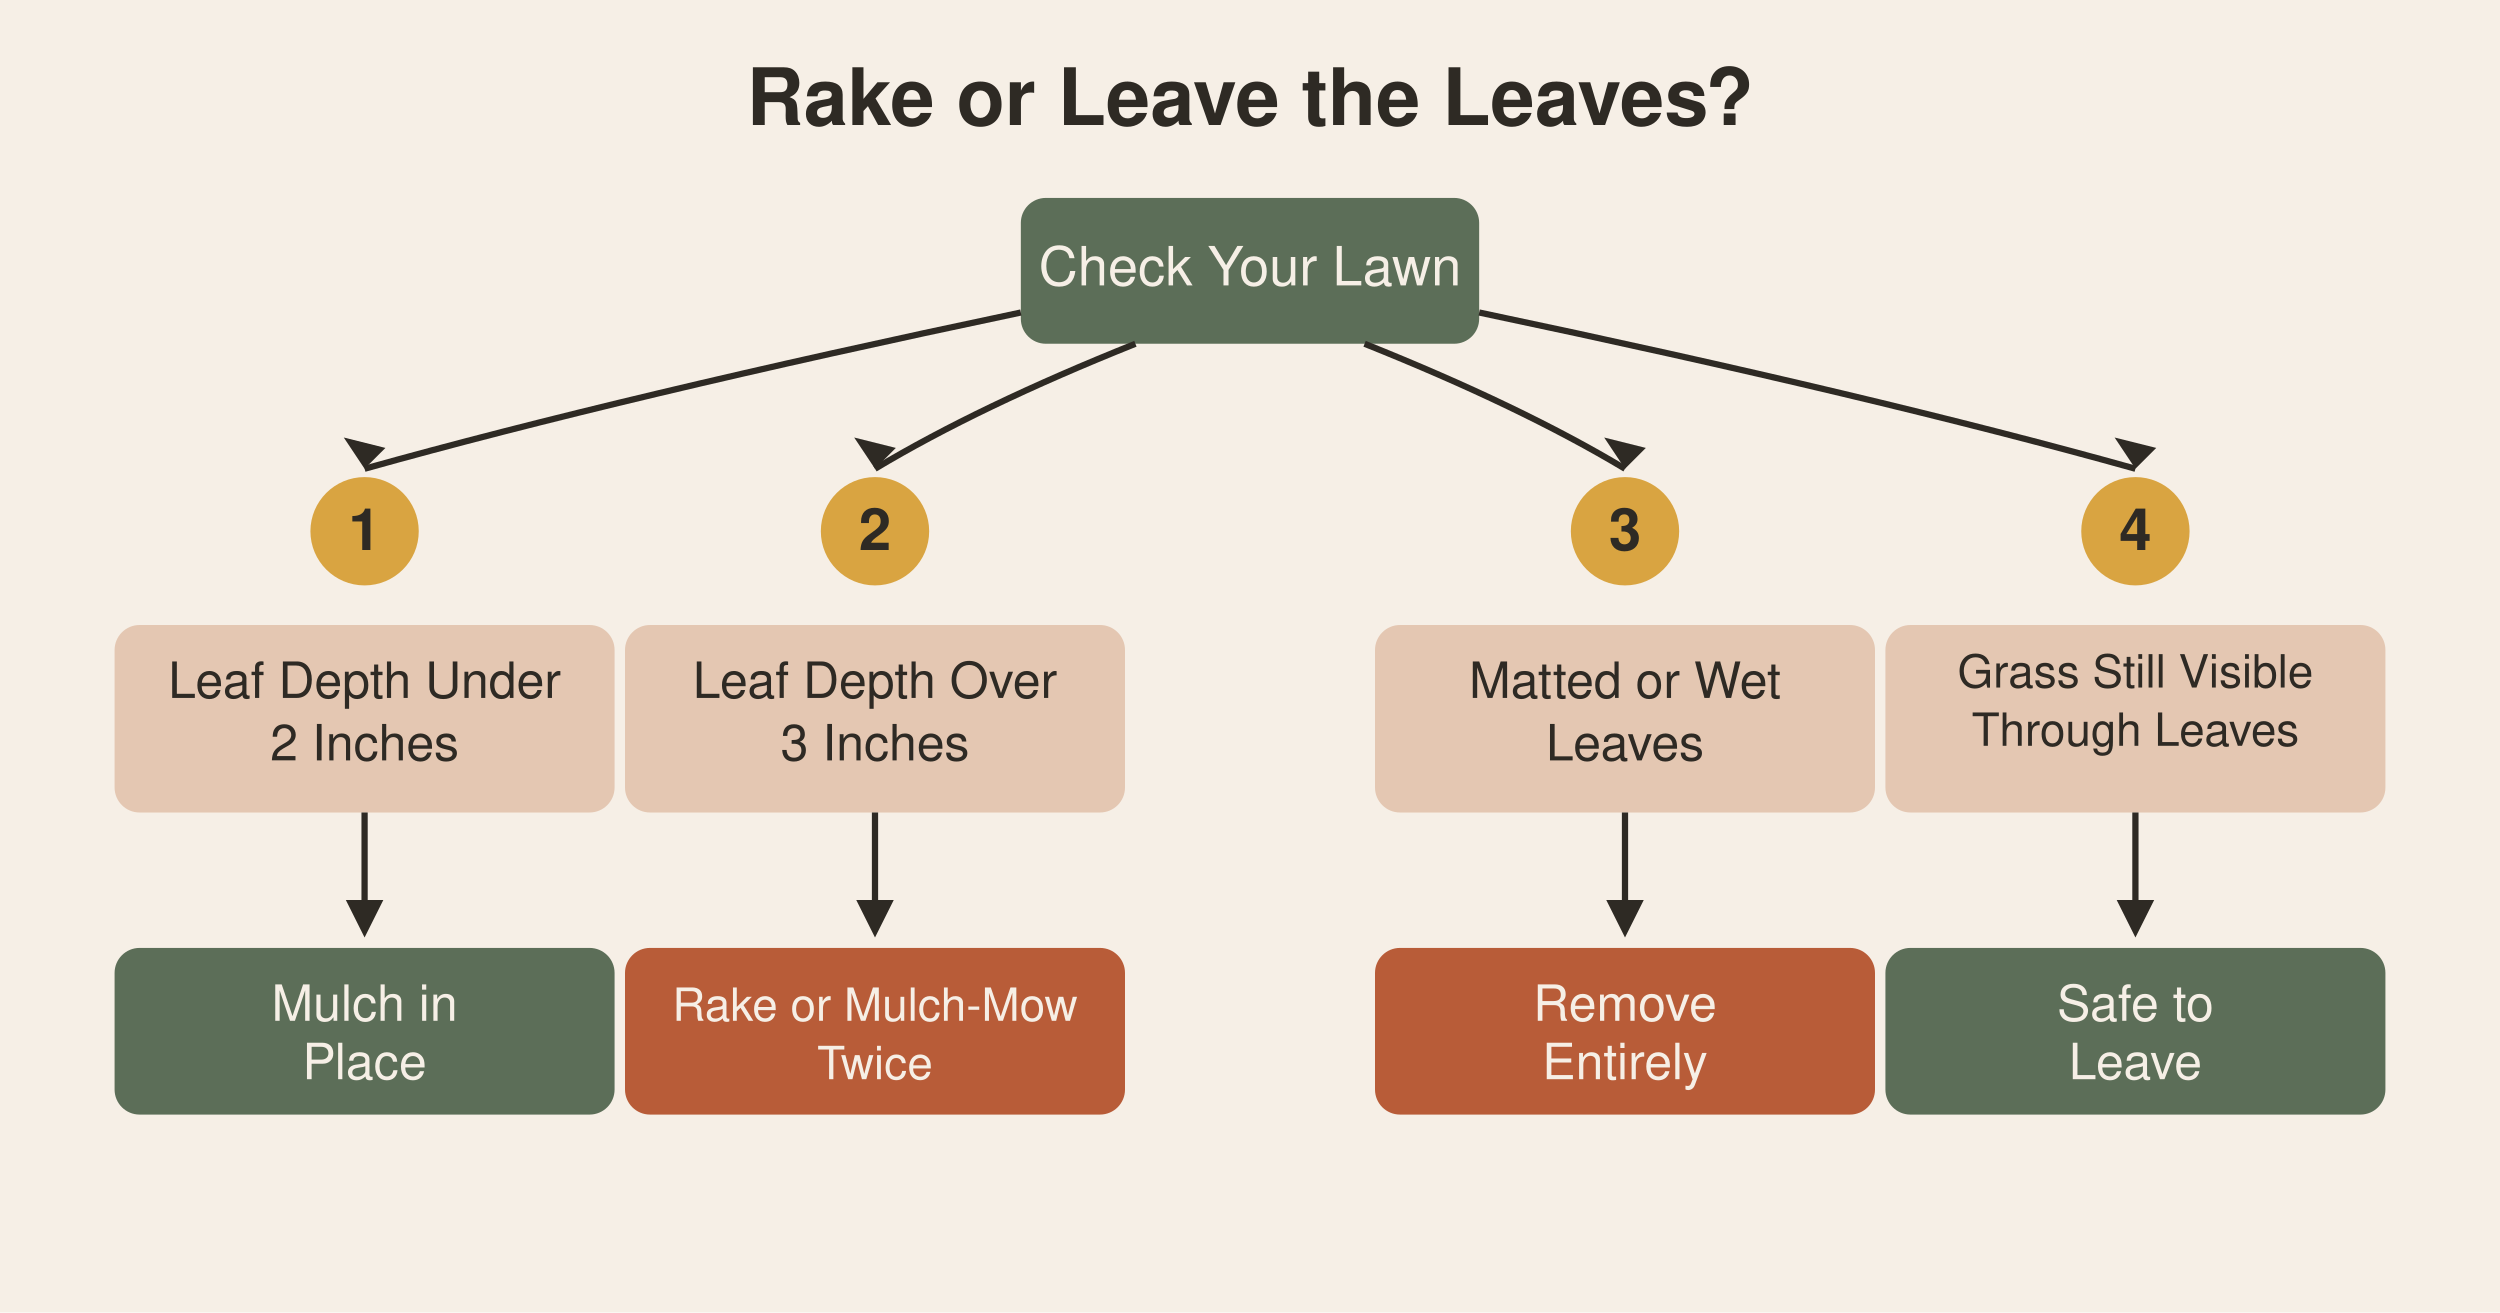
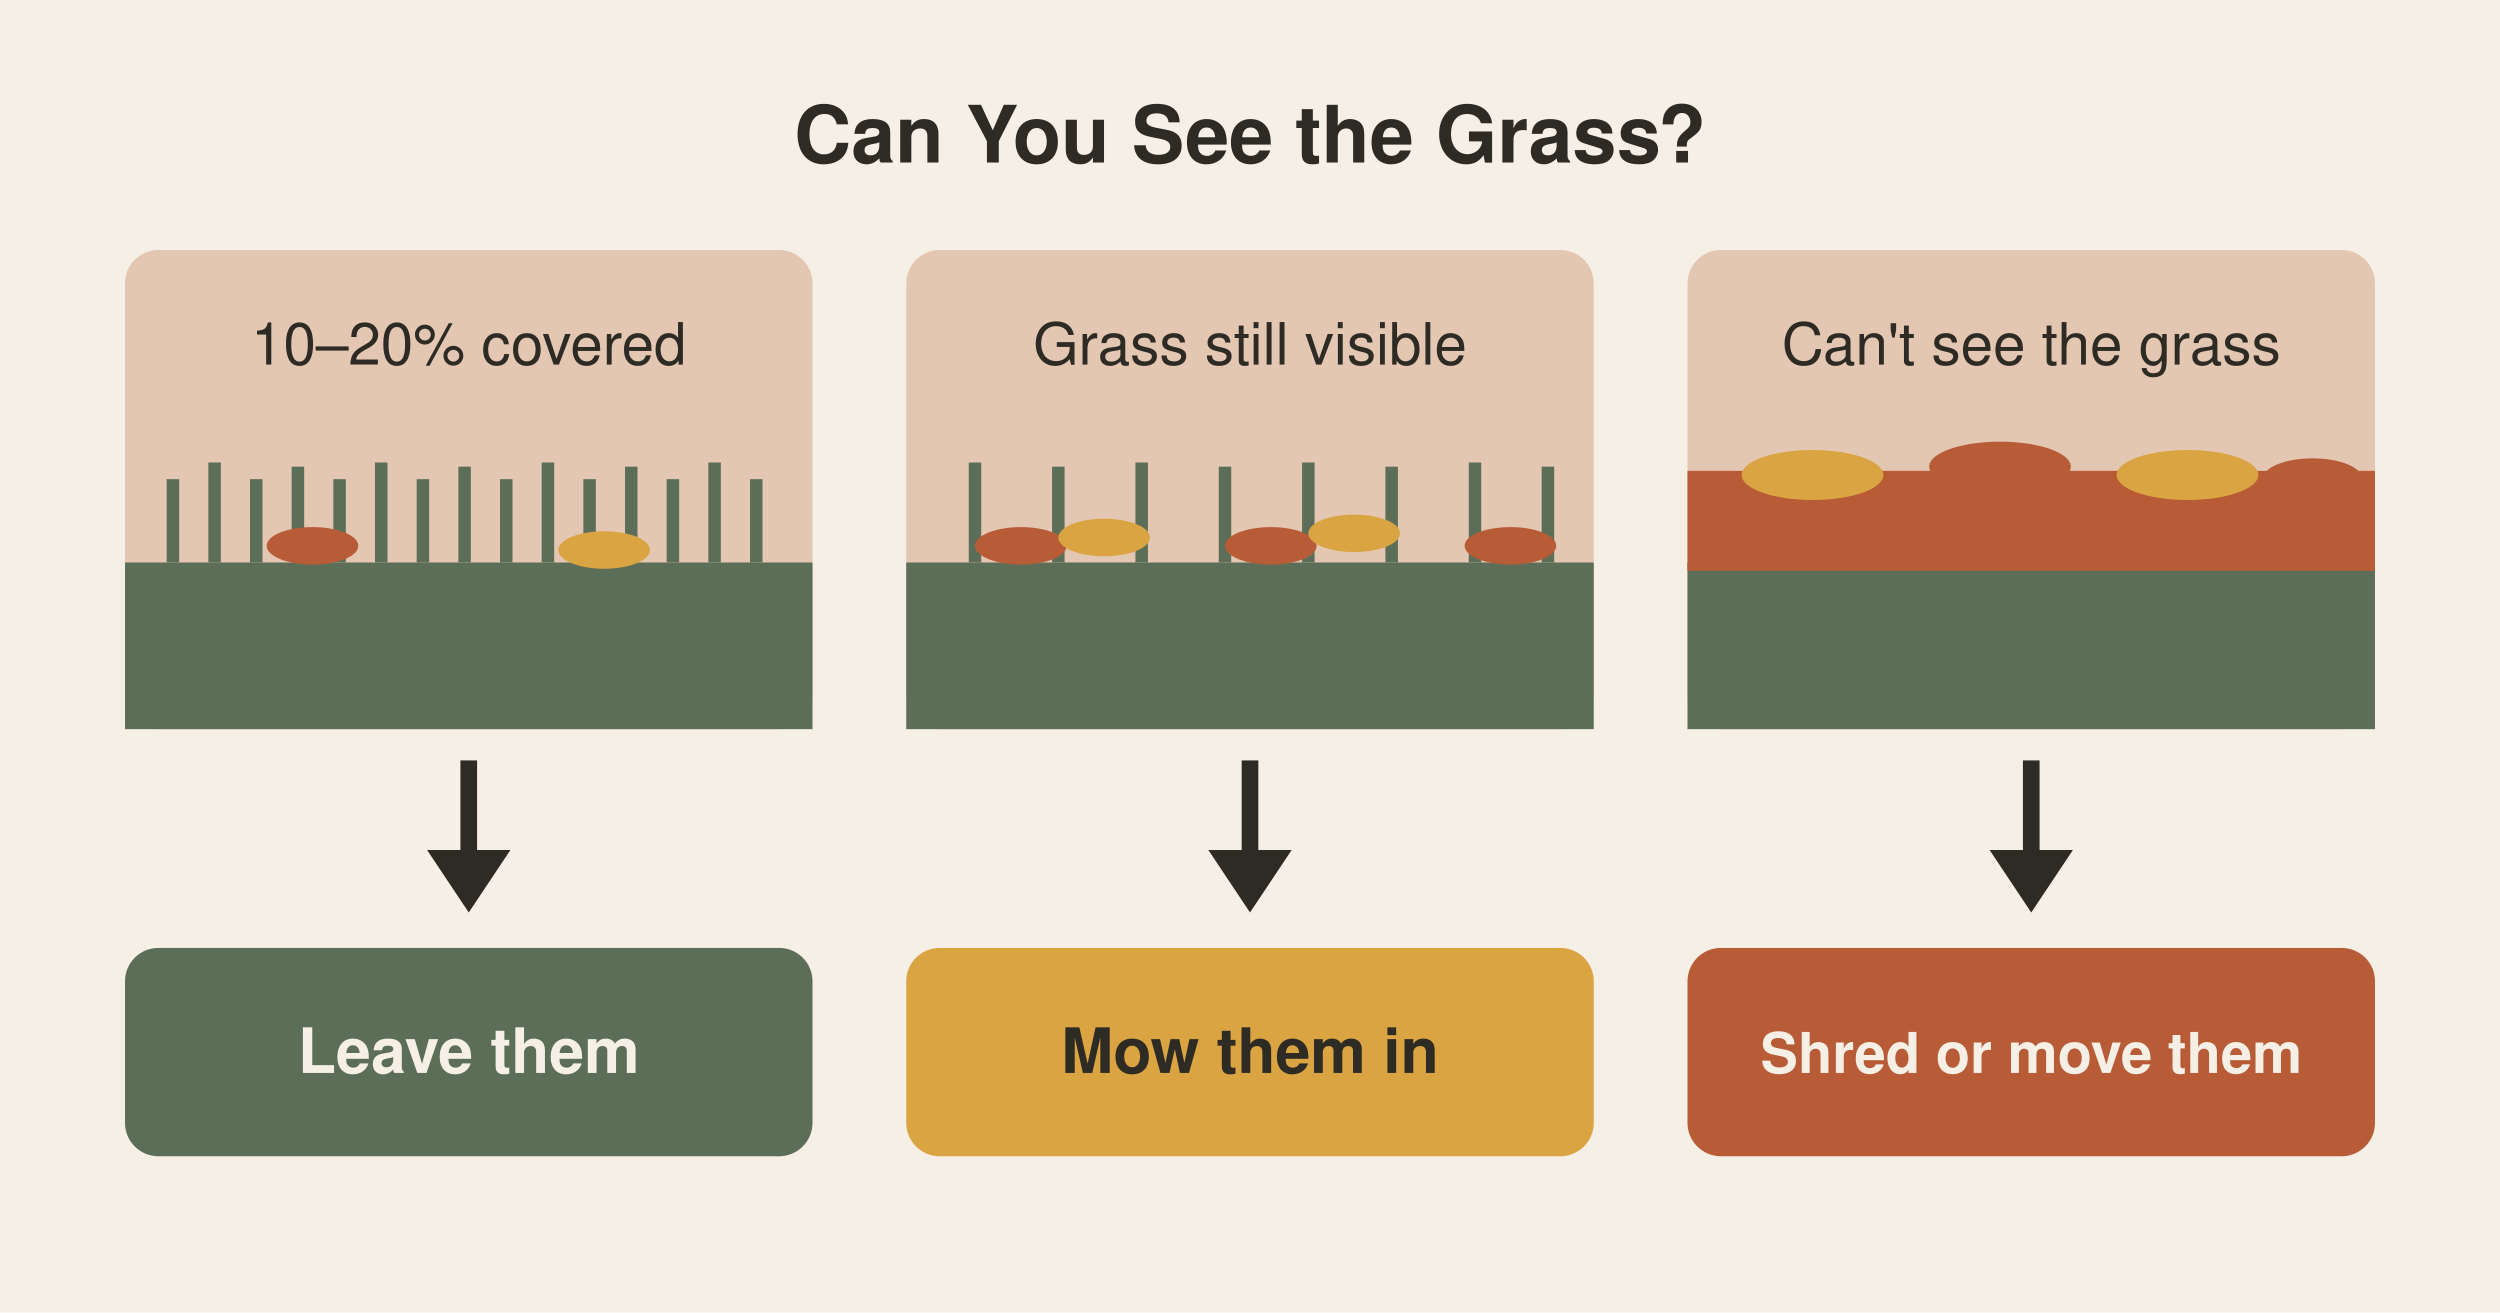
<svg xmlns="http://www.w3.org/2000/svg" viewBox="0 0 1200 630">
  <rect width="1200" height="630" fill="#F6EFE6" />
-   <text x="600" y="60" text-anchor="middle" font-family="Helvetica, Arial, sans-serif" font-size="38" fill="#2E2A24" font-weight="bold">Rake or Leave the Leaves?</text>
-   <rect x="490" y="95" width="220" height="70" rx="12" fill="#5C6E58" />
-   <text x="600" y="137" text-anchor="middle" font-family="Helvetica, Arial, sans-serif" font-size="26" fill="#F6EFE6">Check Your Lawn</text>
-   <path d="M 490 150 Q 300 190 175 225" fill="none" stroke="#2E2A24" stroke-width="3" />
-   <path d="M 545 165 Q 470 195 420 225" fill="none" stroke="#2E2A24" stroke-width="3" />
-   <path d="M 655 165 Q 730 195 780 225" fill="none" stroke="#2E2A24" stroke-width="3" />
-   <path d="M 710 150 Q 900 190 1025 225" fill="none" stroke="#2E2A24" stroke-width="3" />
-   <polygon points="175,225 165,210 185,215" fill="#2E2A24" />
-   <polygon points="420,225 410,210 430,215" fill="#2E2A24" />
-   <polygon points="780,225 770,210 790,215" fill="#2E2A24" />
-   <polygon points="1025,225 1015,210 1035,215" fill="#2E2A24" />
-   <circle cx="175" cy="255" r="26" fill="#D9A441" />
-   <text x="175" y="264" text-anchor="middle" font-family="Helvetica, Arial, sans-serif" font-size="28" fill="#2E2A24" font-weight="bold">1</text>
-   <rect x="55" y="300" width="240" height="90" rx="12" fill="#E4C7B2" />
-   <text x="175" y="335" text-anchor="middle" font-family="Helvetica, Arial, sans-serif" font-size="24" fill="#2E2A24">Leaf Depth Under</text>
-   <text x="175" y="365" text-anchor="middle" font-family="Helvetica, Arial, sans-serif" font-size="24" fill="#2E2A24">2 Inches</text>
-   <path d="M 175 390 L 175 440" stroke="#2E2A24" stroke-width="3" />
-   <polygon points="175,450 166,432 184,432" fill="#2E2A24" />
-   <rect x="55" y="455" width="240" height="80" rx="12" fill="#5C6E58" />
-   <text x="175" y="490" text-anchor="middle" font-family="Helvetica, Arial, sans-serif" font-size="24" fill="#F6EFE6">Mulch in</text>
-   <text x="175" y="518" text-anchor="middle" font-family="Helvetica, Arial, sans-serif" font-size="24" fill="#F6EFE6">Place</text>
-   <circle cx="420" cy="255" r="26" fill="#D9A441" />
-   <text x="420" y="264" text-anchor="middle" font-family="Helvetica, Arial, sans-serif" font-size="28" fill="#2E2A24" font-weight="bold">2</text>
-   <rect x="300" y="300" width="240" height="90" rx="12" fill="#E4C7B2" />
-   <text x="420" y="335" text-anchor="middle" font-family="Helvetica, Arial, sans-serif" font-size="24" fill="#2E2A24">Leaf Depth Over</text>
-   <text x="420" y="365" text-anchor="middle" font-family="Helvetica, Arial, sans-serif" font-size="24" fill="#2E2A24">3 Inches</text>
-   <path d="M 420 390 L 420 440" stroke="#2E2A24" stroke-width="3" />
-   <polygon points="420,450 411,432 429,432" fill="#2E2A24" />
-   <rect x="300" y="455" width="240" height="80" rx="12" fill="#B85C38" />
-   <text x="420" y="490" text-anchor="middle" font-family="Helvetica, Arial, sans-serif" font-size="22" fill="#F6EFE6">Rake or Mulch-Mow</text>
-   <text x="420" y="518" text-anchor="middle" font-family="Helvetica, Arial, sans-serif" font-size="22" fill="#F6EFE6">Twice</text>
-   <circle cx="780" cy="255" r="26" fill="#D9A441" />
-   <text x="780" y="264" text-anchor="middle" font-family="Helvetica, Arial, sans-serif" font-size="28" fill="#2E2A24" font-weight="bold">3</text>
-   <rect x="660" y="300" width="240" height="90" rx="12" fill="#E4C7B2" />
-   <text x="780" y="335" text-anchor="middle" font-family="Helvetica, Arial, sans-serif" font-size="24" fill="#2E2A24">Matted or Wet</text>
-   <text x="780" y="365" text-anchor="middle" font-family="Helvetica, Arial, sans-serif" font-size="24" fill="#2E2A24">Leaves</text>
-   <path d="M 780 390 L 780 440" stroke="#2E2A24" stroke-width="3" />
-   <polygon points="780,450 771,432 789,432" fill="#2E2A24" />
-   <rect x="660" y="455" width="240" height="80" rx="12" fill="#B85C38" />
-   <text x="780" y="490" text-anchor="middle" font-family="Helvetica, Arial, sans-serif" font-size="24" fill="#F6EFE6">Remove</text>
-   <text x="780" y="518" text-anchor="middle" font-family="Helvetica, Arial, sans-serif" font-size="24" fill="#F6EFE6">Entirely</text>
-   <circle cx="1025" cy="255" r="26" fill="#D9A441" />
-   <text x="1025" y="264" text-anchor="middle" font-family="Helvetica, Arial, sans-serif" font-size="28" fill="#2E2A24" font-weight="bold">4</text>
-   <rect x="905" y="300" width="240" height="90" rx="12" fill="#E4C7B2" />
-   <text x="1025" y="330" text-anchor="middle" font-family="Helvetica, Arial, sans-serif" font-size="22" fill="#2E2A24">Grass Still Visible</text>
-   <text x="1025" y="358" text-anchor="middle" font-family="Helvetica, Arial, sans-serif" font-size="22" fill="#2E2A24">Through Leaves</text>
-   <path d="M 1025 390 L 1025 440" stroke="#2E2A24" stroke-width="3" />
-   <polygon points="1025,450 1016,432 1034,432" fill="#2E2A24" />
-   <rect x="905" y="455" width="240" height="80" rx="12" fill="#5C6E58" />
-   <text x="1025" y="490" text-anchor="middle" font-family="Helvetica, Arial, sans-serif" font-size="24" fill="#F6EFE6">Safe to</text>
-   <text x="1025" y="518" text-anchor="middle" font-family="Helvetica, Arial, sans-serif" font-size="24" fill="#F6EFE6">Leave</text>
+   <text x="600" y="78" text-anchor="middle" font-family="Helvetica, Arial, sans-serif" font-size="38" font-weight="bold" fill="#2E2A24">Can You See the Grass?</text>
+   <rect x="60" y="120" width="330" height="230" rx="16" fill="#E4C7B2" />
+   <rect x="60" y="270" width="330" height="80" rx="0" fill="#5C6E58" />
+   <g fill="#5C6E58">
+     <rect x="80" y="230" width="6" height="40" />
+     <rect x="100" y="222" width="6" height="48" />
+     <rect x="120" y="230" width="6" height="40" />
+     <rect x="140" y="224" width="6" height="46" />
+     <rect x="160" y="230" width="6" height="40" />
+     <rect x="180" y="222" width="6" height="48" />
+     <rect x="200" y="230" width="6" height="40" />
+     <rect x="220" y="224" width="6" height="46" />
+     <rect x="240" y="230" width="6" height="40" />
+     <rect x="260" y="222" width="6" height="48" />
+     <rect x="280" y="230" width="6" height="40" />
+     <rect x="300" y="224" width="6" height="46" />
+     <rect x="320" y="230" width="6" height="40" />
+     <rect x="340" y="222" width="6" height="48" />
+     <rect x="360" y="230" width="6" height="40" />
+   </g>
+   <ellipse cx="150" cy="262" rx="22" ry="9" fill="#B85C38" />
+   <ellipse cx="290" cy="264" rx="22" ry="9" fill="#D9A441" />
+   <text x="225" y="175" text-anchor="middle" font-family="Helvetica, Arial, sans-serif" font-size="28" fill="#2E2A24">10–20% covered</text>
+   <rect x="435" y="120" width="330" height="230" rx="16" fill="#E4C7B2" />
+   <rect x="435" y="270" width="330" height="80" fill="#5C6E58" />
+   <g fill="#5C6E58">
+     <rect x="465" y="222" width="6" height="48" />
+     <rect x="505" y="224" width="6" height="46" />
+     <rect x="545" y="222" width="6" height="48" />
+     <rect x="585" y="224" width="6" height="46" />
+     <rect x="625" y="222" width="6" height="48" />
+     <rect x="665" y="224" width="6" height="46" />
+     <rect x="705" y="222" width="6" height="48" />
+     <rect x="740" y="224" width="6" height="46" />
+   </g>
+   <ellipse cx="490" cy="262" rx="22" ry="9" fill="#B85C38" />
+   <ellipse cx="530" cy="258" rx="22" ry="9" fill="#D9A441" />
+   <ellipse cx="610" cy="262" rx="22" ry="9" fill="#B85C38" />
+   <ellipse cx="650" cy="256" rx="22" ry="9" fill="#D9A441" />
+   <ellipse cx="725" cy="262" rx="22" ry="9" fill="#B85C38" />
+   <text x="600" y="175" text-anchor="middle" font-family="Helvetica, Arial, sans-serif" font-size="28" fill="#2E2A24">Grass still visible</text>
+   <rect x="810" y="120" width="330" height="230" rx="16" fill="#E4C7B2" />
+   <rect x="810" y="270" width="330" height="80" fill="#5C6E58" />
+   <rect x="810" y="226" width="330" height="48" fill="#B85C38" />
+   <ellipse cx="870" cy="228" rx="34" ry="12" fill="#D9A441" />
+   <ellipse cx="960" cy="224" rx="34" ry="12" fill="#B85C38" />
+   <ellipse cx="1050" cy="228" rx="34" ry="12" fill="#D9A441" />
+   <ellipse cx="1110" cy="230" rx="24" ry="10" fill="#B85C38" />
+   <text x="975" y="175" text-anchor="middle" font-family="Helvetica, Arial, sans-serif" font-size="28" fill="#2E2A24">Can't see the grass</text>
+   <g fill="#2E2A24">
+     <rect x="221" y="365" width="8" height="45" />
+     <polygon points="205,408 245,408 225,438" />
+     <rect x="596" y="365" width="8" height="45" />
+     <polygon points="580,408 620,408 600,438" />
+     <rect x="971" y="365" width="8" height="45" />
+     <polygon points="955,408 995,408 975,438" />
+   </g>
+   <rect x="60" y="455" width="330" height="100" rx="16" fill="#5C6E58" />
+   <text x="225" y="515" text-anchor="middle" font-family="Helvetica, Arial, sans-serif" font-size="30" font-weight="bold" fill="#F6EFE6">Leave them</text>
+   <rect x="435" y="455" width="330" height="100" rx="16" fill="#D9A441" />
+   <text x="600" y="515" text-anchor="middle" font-family="Helvetica, Arial, sans-serif" font-size="30" font-weight="bold" fill="#2E2A24">Mow them in</text>
+   <rect x="810" y="455" width="330" height="100" rx="16" fill="#B85C38" />
+   <text x="975" y="515" text-anchor="middle" font-family="Helvetica, Arial, sans-serif" font-size="27" font-weight="bold" fill="#F6EFE6">Shred or move them</text>
</svg>
